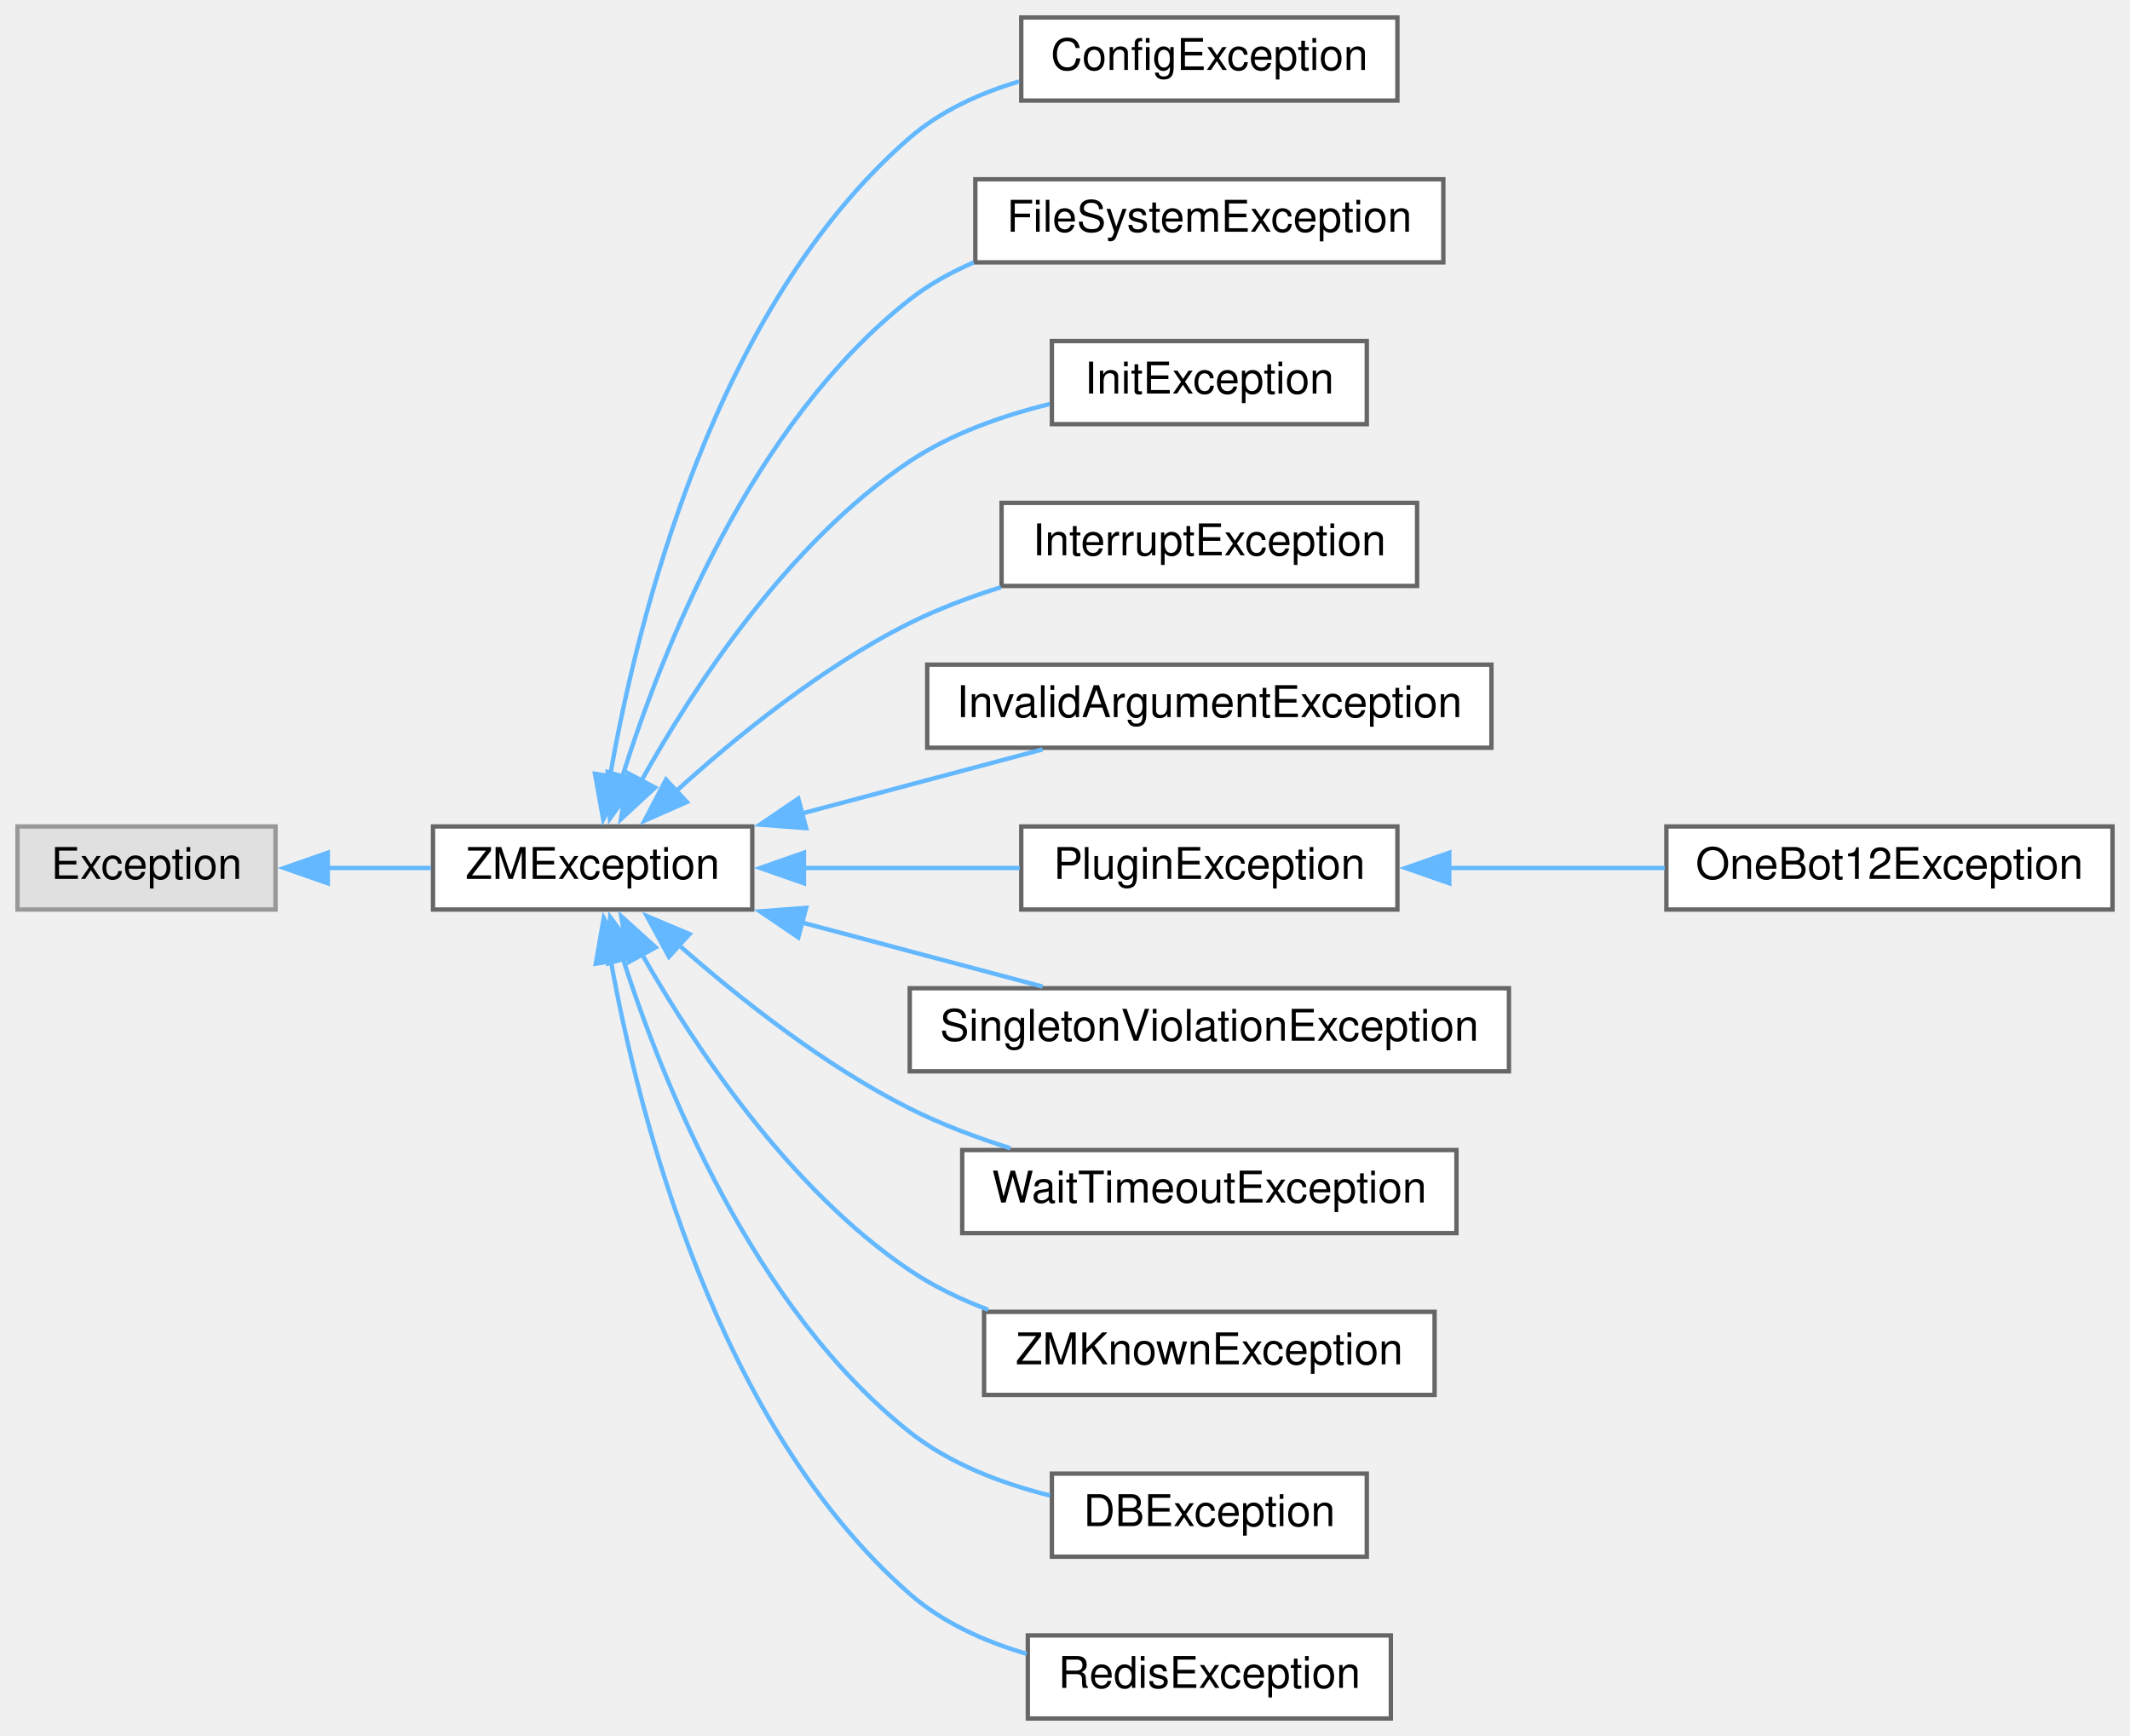
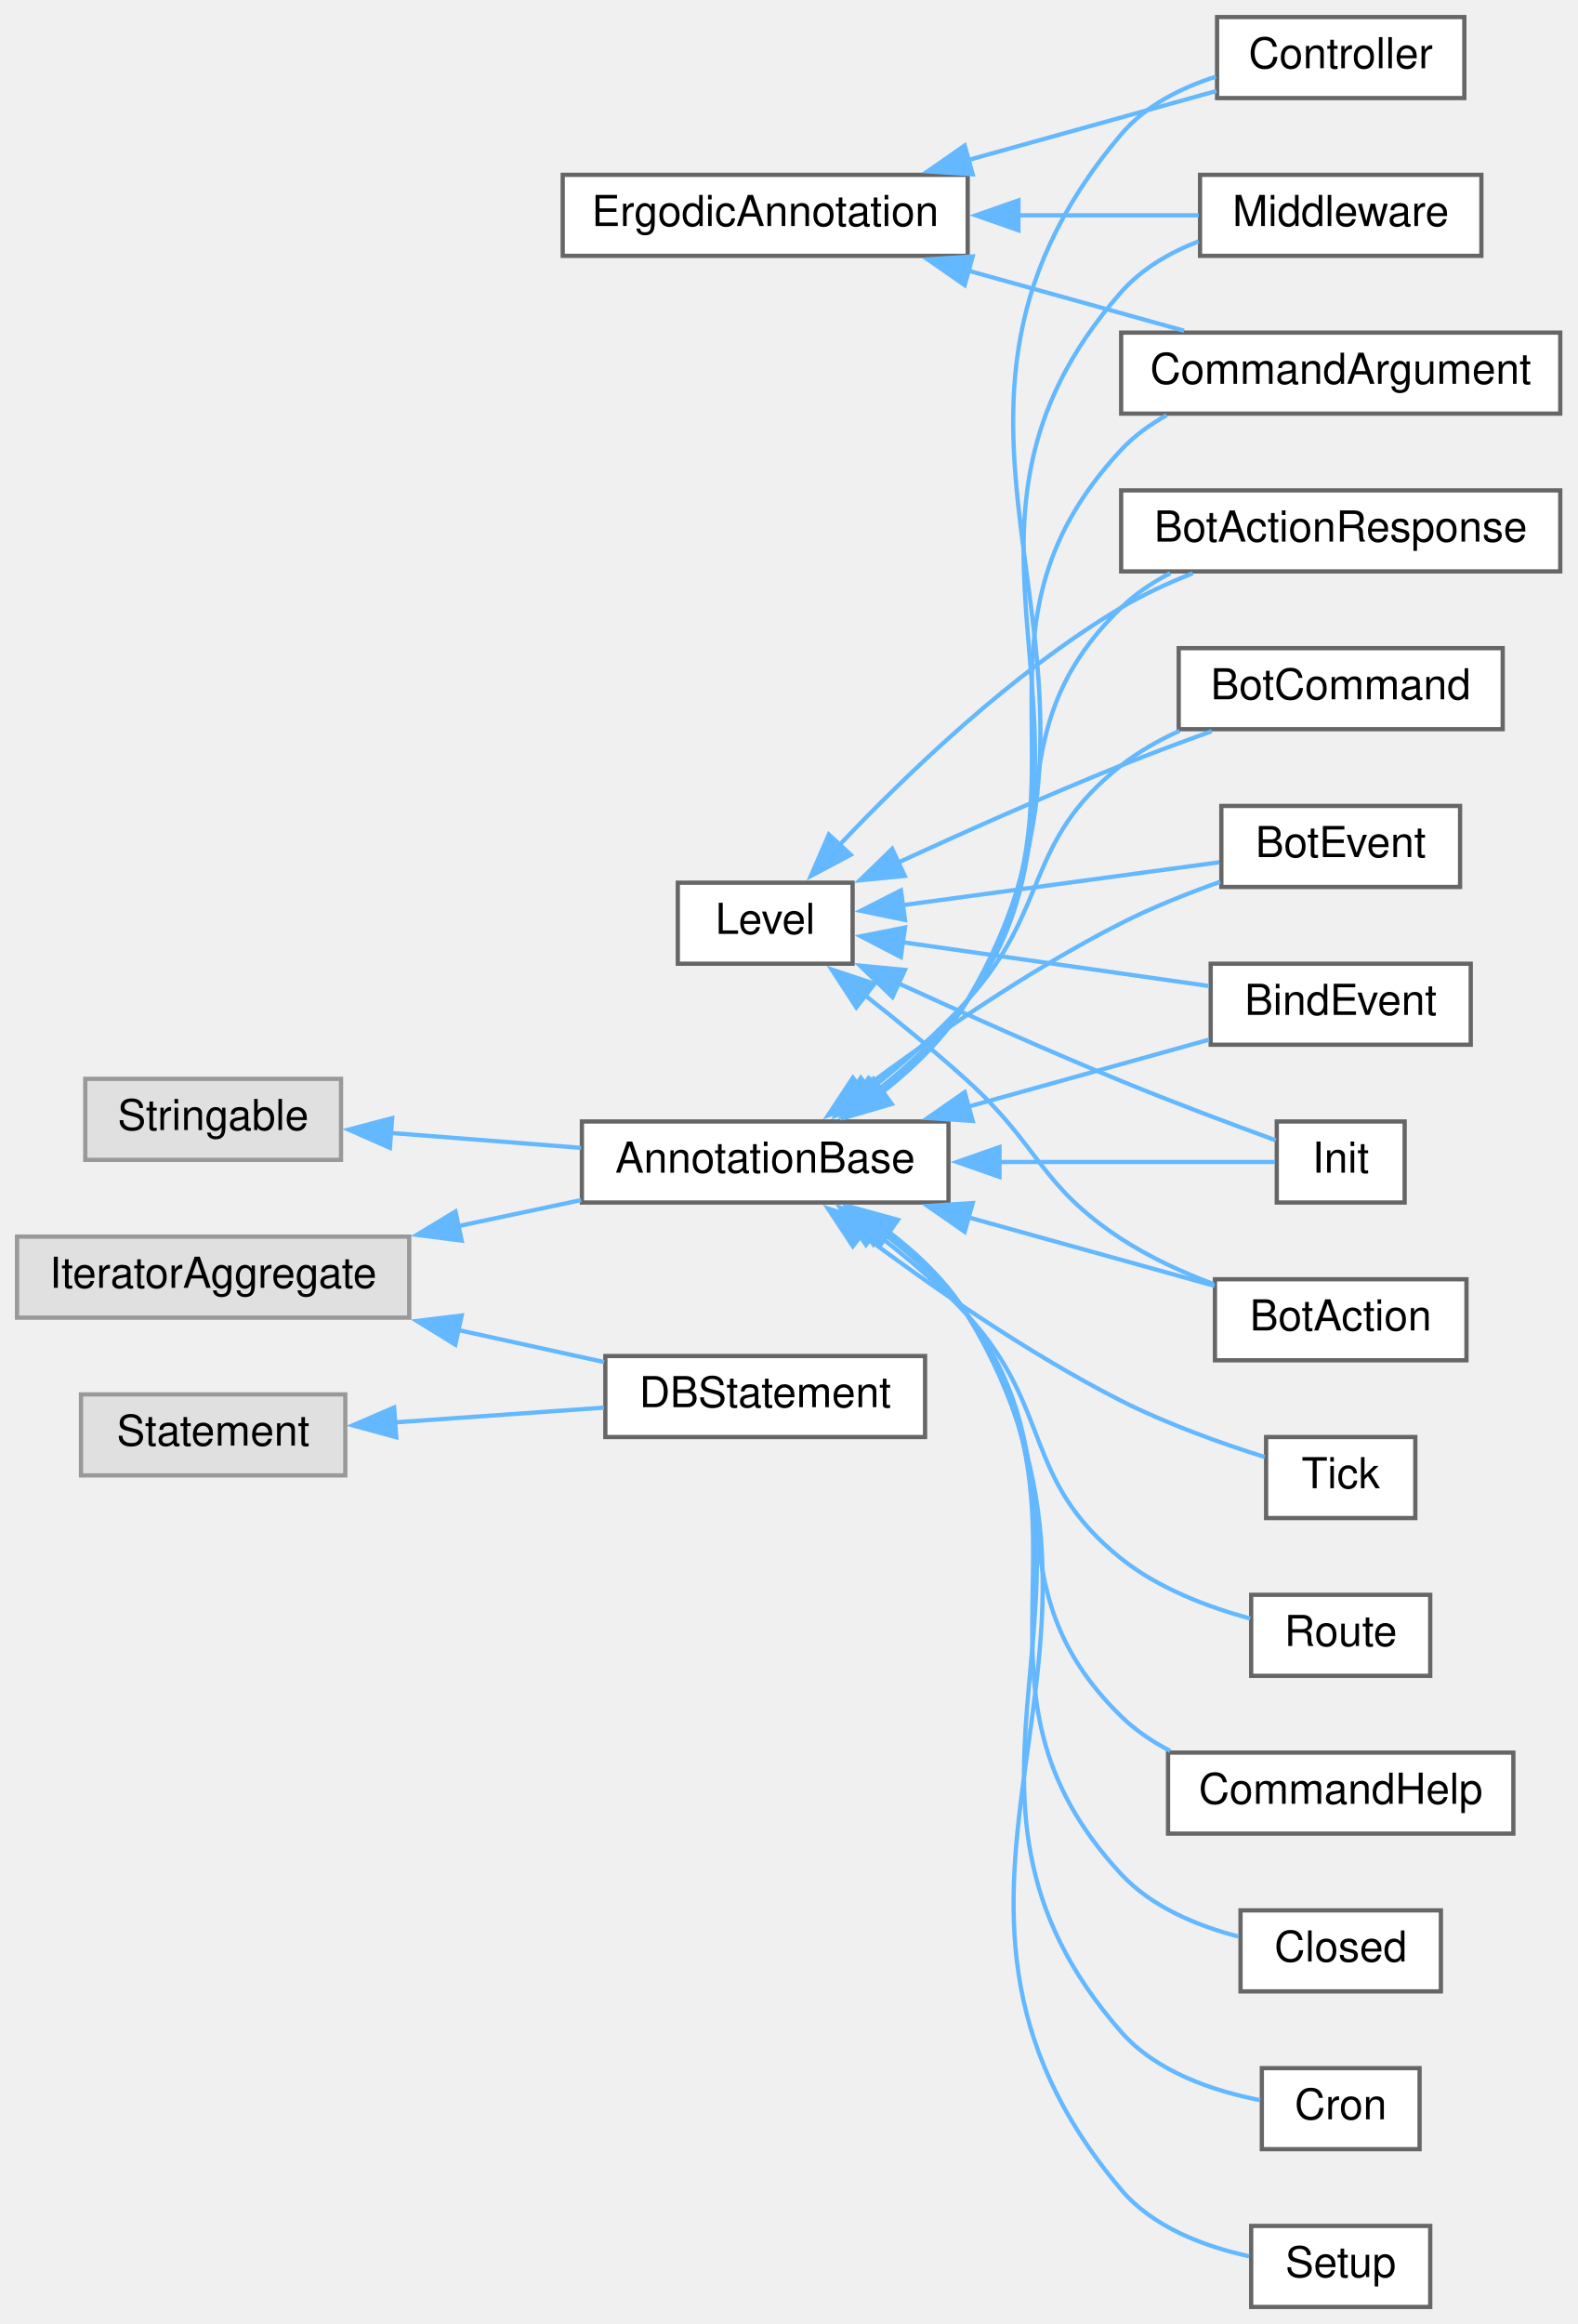
- <svg xmlns="http://www.w3.org/2000/svg" xmlns:xlink="http://www.w3.org/1999/xlink" width="487pt" height="397pt" viewBox="0.00 0.00 487.00 397.00">
-   <g id="graph0" class="graph" transform="scale(1 1) rotate(0) translate(4 393)">
+ <svg xmlns="http://www.w3.org/2000/svg" xmlns:xlink="http://www.w3.org/1999/xlink" width="370pt" height="545pt" viewBox="0.00 0.00 370.00 545.00">
+   <g id="graph0" class="graph" transform="scale(1 1) rotate(0) translate(4 541)">
    <g id="node1" class="node">
      <g id="a_node1">
-         <a xlink:title=" ">
-           <polygon fill="#e0e0e0" stroke="#999999" points="59,-204 0,-204 0,-185 59,-185 59,-204" />
-           <text text-anchor="middle" x="29.5" y="-192" font-family="Helvetica,sans-Serif" font-size="10.00">Exception</text>
+         <a xlink:href="interface_z_m_1_1_annotation_1_1_interfaces_1_1_ergodic_annotation.html" target="_top" xlink:title=" ">
+           <polygon fill="white" stroke="#666666" points="223,-500 128,-500 128,-481 223,-481 223,-500" />
+           <text text-anchor="middle" x="175.5" y="-488" font-family="Helvetica,sans-Serif" font-size="10.00">ErgodicAnnotation</text>
        </a>
      </g>
    </g>
    <g id="node2" class="node">
      <g id="a_node2">
-         <a xlink:href="class_z_m_1_1_exception_1_1_z_m_exception.html" target="_top" xlink:title=" ">
-           <polygon fill="white" stroke="#666666" points="168,-204 95,-204 95,-185 168,-185 168,-204" />
-           <text text-anchor="middle" x="131.5" y="-192" font-family="Helvetica,sans-Serif" font-size="10.00">ZMException</text>
+         <a xlink:href="class_z_m_1_1_annotation_1_1_http_1_1_controller.html" target="_top" xlink:title=" ">
+           <polygon fill="white" stroke="#666666" points="339.5,-537 281.5,-537 281.5,-518 339.5,-518 339.5,-537" />
+           <text text-anchor="middle" x="310.5" y="-525" font-family="Helvetica,sans-Serif" font-size="10.00">Controller</text>
        </a>
      </g>
    </g>
    <g id="edge1" class="edge">
-       <path fill="none" stroke="#63b8ff" d="M70.93,-194.5C78.74,-194.5 86.87,-194.5 94.53,-194.5" />
-       <polygon fill="#63b8ff" stroke="#63b8ff" points="70.94,-191 60.94,-194.5 70.94,-198 70.94,-191" />
+       <path fill="none" stroke="#63b8ff" d="M223.22,-503.5C242.62,-508.89 264.48,-514.98 281.35,-519.67" />
+       <polygon fill="#63b8ff" stroke="#63b8ff" points="224.17,-500.13 213.6,-500.82 222.3,-506.87 224.17,-500.13" />
    </g>
    <g id="node3" class="node">
      <g id="a_node3">
-         <a xlink:href="class_z_m_1_1_exception_1_1_config_exception.html" target="_top" xlink:title=" ">
-           <polygon fill="white" stroke="#666666" points="315.5,-389 229.5,-389 229.5,-370 315.5,-370 315.5,-389" />
-           <text text-anchor="middle" x="272.5" y="-377" font-family="Helvetica,sans-Serif" font-size="10.00">ConfigException</text>
+         <a xlink:href="class_z_m_1_1_annotation_1_1_middleware_1_1_middleware.html" target="_top" xlink:title=" ">
+           <polygon fill="white" stroke="#666666" points="343.5,-500 277.5,-500 277.5,-481 343.5,-481 343.5,-500" />
+           <text text-anchor="middle" x="310.5" y="-488" font-family="Helvetica,sans-Serif" font-size="10.00">Middleware</text>
        </a>
      </g>
    </g>
    <g id="edge2" class="edge">
-       <path fill="none" stroke="#63b8ff" d="M135.47,-215.42C141.64,-250.88 159.19,-322.71 204,-361.5 211.06,-367.61 219.98,-371.68 229,-374.37" />
-       <polygon fill="#63b8ff" stroke="#63b8ff" points="138.94,-214.95 133.92,-205.62 132.03,-216.05 138.94,-214.95" />
+       <path fill="none" stroke="#63b8ff" d="M234.88,-490.5C249.4,-490.5 264.46,-490.5 277.2,-490.5" />
+       <polygon fill="#63b8ff" stroke="#63b8ff" points="234.9,-487 224.9,-490.5 234.9,-494 234.9,-487" />
    </g>
    <g id="node4" class="node">
      <g id="a_node4">
-         <a xlink:href="class_z_m_1_1_exception_1_1_file_system_exception.html" target="_top" xlink:title=" ">
-           <polygon fill="white" stroke="#666666" points="326,-352 219,-352 219,-333 326,-333 326,-352" />
-           <text text-anchor="middle" x="272.5" y="-340" font-family="Helvetica,sans-Serif" font-size="10.00">FileSystemException</text>
+         <a xlink:href="class_z_m_1_1_annotation_1_1_one_bot_1_1_command_argument.html" target="_top" xlink:title=" ">
+           <polygon fill="white" stroke="#666666" points="362,-463 259,-463 259,-444 362,-444 362,-463" />
+           <text text-anchor="middle" x="310.5" y="-451" font-family="Helvetica,sans-Serif" font-size="10.00">CommandArgument</text>
        </a>
      </g>
    </g>
    <g id="edge3" class="edge">
-       <path fill="none" stroke="#63b8ff" d="M138.24,-215.24C147.32,-244.13 167.8,-296.16 204,-324.5 208.39,-327.94 213.39,-330.72 218.62,-332.98" />
-       <polygon fill="#63b8ff" stroke="#63b8ff" points="141.65,-214.45 135.46,-205.85 134.94,-216.44 141.65,-214.45" />
+       <path fill="none" stroke="#63b8ff" d="M222.8,-477.62C239.51,-472.97 258.09,-467.8 273.76,-463.44" />
+       <polygon fill="#63b8ff" stroke="#63b8ff" points="222.3,-474.13 213.6,-480.18 224.17,-480.87 222.3,-474.13" />
    </g>
    <g id="node5" class="node">
      <g id="a_node5">
-         <a xlink:href="class_z_m_1_1_exception_1_1_init_exception.html" target="_top" xlink:title=" ">
-           <polygon fill="white" stroke="#666666" points="308.5,-315 236.5,-315 236.5,-296 308.5,-296 308.5,-315" />
-           <text text-anchor="middle" x="272.5" y="-303" font-family="Helvetica,sans-Serif" font-size="10.00">InitException</text>
-         </a>
-       </g>
-     </g>
-     <g id="edge4" class="edge">
-       <path fill="none" stroke="#63b8ff" d="M142.54,-214.26C154.37,-235.53 176.01,-268.84 204,-287.5 213.49,-293.82 225.11,-297.93 236.02,-300.6" />
-       <polygon fill="#63b8ff" stroke="#63b8ff" points="145.77,-212.88 137.98,-205.7 139.59,-216.17 145.77,-212.88" />
+         <a xlink:title=" ">
+           <polygon fill="#e0e0e0" stroke="#999999" points="92,-251 0,-251 0,-232 92,-232 92,-251" />
+           <text text-anchor="middle" x="46" y="-239" font-family="Helvetica,sans-Serif" font-size="10.00">IteratorAggregate</text>
+         </a>
+       </g>
    </g>
    <g id="node6" class="node">
      <g id="a_node6">
-         <a xlink:href="class_z_m_1_1_exception_1_1_interrupt_exception.html" target="_top" xlink:title=" ">
-           <polygon fill="white" stroke="#666666" points="320,-278 225,-278 225,-259 320,-259 320,-278" />
-           <text text-anchor="middle" x="272.5" y="-266" font-family="Helvetica,sans-Serif" font-size="10.00">InterruptException</text>
-         </a>
-       </g>
-     </g>
-     <g id="edge5" class="edge">
-       <path fill="none" stroke="#63b8ff" d="M150.28,-211.79C163.95,-224.21 183.86,-240.46 204,-250.5 210.51,-253.75 217.68,-256.46 224.84,-258.71" />
-       <polygon fill="#63b8ff" stroke="#63b8ff" points="153.05,-209.59 143.36,-205.32 148.27,-214.71 153.05,-209.59" />
+         <a xlink:href="class_z_m_1_1_annotation_1_1_annotation_base.html" target="_top" xlink:title=" ">
+           <polygon fill="white" stroke="#666666" points="218.5,-278 132.5,-278 132.5,-259 218.5,-259 218.5,-278" />
+           <text text-anchor="middle" x="175.5" y="-266" font-family="Helvetica,sans-Serif" font-size="10.00">AnnotationBase</text>
+         </a>
+       </g>
+     </g>
+     <g id="edge4" class="edge">
+       <path fill="none" stroke="#63b8ff" d="M103.51,-253.47C113.19,-255.52 123.1,-257.61 132.32,-259.57" />
+       <polygon fill="#63b8ff" stroke="#63b8ff" points="104.3,-250.06 93.79,-251.41 102.85,-256.9 104.3,-250.06" />
+     </g>
+     <g id="node19" class="node">
+       <g id="a_node19">
+         <a xlink:href="class_z_m_1_1_store_1_1_database_1_1_d_b_statement.html" target="_top" xlink:title=" ">
+           <polygon fill="white" stroke="#666666" points="213,-223 138,-223 138,-204 213,-204 213,-223" />
+           <text text-anchor="middle" x="175.5" y="-211" font-family="Helvetica,sans-Serif" font-size="10.00">DBStatement</text>
+         </a>
+       </g>
+     </g>
+     <g id="edge20" class="edge">
+       <path fill="none" stroke="#63b8ff" d="M103.33,-229.13C114.99,-226.57 126.99,-223.93 137.73,-221.58" />
+       <polygon fill="#63b8ff" stroke="#63b8ff" points="102.81,-225.66 93.79,-231.22 104.31,-232.5 102.81,-225.66" />
+     </g>
+     <g id="edge11" class="edge">
+       <path fill="none" stroke="#63b8ff" d="M202.88,-284.77C210.48,-290.7 218.05,-298.06 223,-306.5 269.37,-385.53 199.83,-439.53 259,-509.5 264.65,-516.18 272.96,-520.38 281.21,-523.02" />
+       <polygon fill="#63b8ff" stroke="#63b8ff" points="205.16,-282.1 194.99,-279.13 201.09,-287.8 205.16,-282.1" />
+     </g>
+     <g id="edge13" class="edge">
+       <path fill="none" stroke="#63b8ff" d="M202.93,-285.08C210.44,-290.99 217.95,-298.25 223,-306.5 262.43,-370.87 209.17,-415.79 259,-472.5 263.79,-477.95 270.35,-481.75 277.16,-484.4" />
+       <polygon fill="#63b8ff" stroke="#63b8ff" points="204.99,-282.24 194.83,-279.23 200.89,-287.92 204.99,-282.24" />
+     </g>
+     <g id="edge18" class="edge">
+       <path fill="none" stroke="#63b8ff" d="M202.05,-284.8C209.74,-290.8 217.57,-298.19 223,-306.5 255.57,-356.33 218.41,-391.96 259,-435.5 262.05,-438.77 265.73,-441.44 269.69,-443.63" />
+       <polygon fill="#63b8ff" stroke="#63b8ff" points="204.29,-282.1 194.14,-279.08 200.19,-287.78 204.29,-282.1" />
    </g>
    <g id="node7" class="node">
      <g id="a_node7">
-         <a xlink:href="class_z_m_1_1_exception_1_1_invalid_argument_exception.html" target="_top" xlink:title=" ">
-           <polygon fill="white" stroke="#666666" points="337,-241 208,-241 208,-222 337,-222 337,-241" />
-           <text text-anchor="middle" x="272.5" y="-229" font-family="Helvetica,sans-Serif" font-size="10.00">InvalidArgumentException</text>
-         </a>
-       </g>
-     </g>
-     <g id="edge6" class="edge">
-       <path fill="none" stroke="#63b8ff" d="M179.4,-206.98C197.32,-211.75 217.49,-217.12 234.37,-221.62" />
-       <polygon fill="#63b8ff" stroke="#63b8ff" points="180.32,-203.61 169.76,-204.42 178.52,-210.37 180.32,-203.61" />
+         <a xlink:href="class_z_m_1_1_annotation_1_1_closed.html" target="_top" xlink:title=" ">
+           <polygon fill="white" stroke="#666666" points="334,-93 287,-93 287,-74 334,-74 334,-93" />
+           <text text-anchor="middle" x="310.5" y="-81" font-family="Helvetica,sans-Serif" font-size="10.00">Closed</text>
+         </a>
+       </g>
+     </g>
+     <g id="edge5" class="edge">
+       <path fill="none" stroke="#63b8ff" d="M203.35,-252.35C210.62,-246.85 217.89,-240.13 223,-232.5 256.6,-182.33 217.92,-145.75 259,-101.5 266.16,-93.79 276.83,-89.38 286.53,-86.86" />
+       <polygon fill="#63b8ff" stroke="#63b8ff" points="201.75,-249.2 195.54,-257.78 205.75,-254.95 201.75,-249.2" />
    </g>
    <g id="node8" class="node">
      <g id="a_node8">
-         <a xlink:href="class_z_m_1_1_exception_1_1_plugin_exception.html" target="_top" xlink:title=" ">
-           <polygon fill="white" stroke="#666666" points="315.5,-204 229.5,-204 229.5,-185 315.5,-185 315.5,-204" />
-           <text text-anchor="middle" x="272.5" y="-192" font-family="Helvetica,sans-Serif" font-size="10.00">PluginException</text>
+         <a xlink:href="class_z_m_1_1_annotation_1_1_framework_1_1_bind_event.html" target="_top" xlink:title=" ">
+           <polygon fill="white" stroke="#666666" points="341,-315 280,-315 280,-296 341,-296 341,-315" />
+           <text text-anchor="middle" x="310.5" y="-303" font-family="Helvetica,sans-Serif" font-size="10.00">BindEvent</text>
+         </a>
+       </g>
+     </g>
+     <g id="edge6" class="edge">
+       <path fill="none" stroke="#63b8ff" d="M223.16,-281.48C241.91,-286.7 262.98,-292.56 279.61,-297.19" />
+       <polygon fill="#63b8ff" stroke="#63b8ff" points="224.17,-278.13 213.6,-278.82 222.3,-284.87 224.17,-278.13" />
+     </g>
+     <g id="node9" class="node">
+       <g id="a_node9">
+         <a xlink:href="class_z_m_1_1_annotation_1_1_framework_1_1_cron.html" target="_top" xlink:title=" ">
+           <polygon fill="white" stroke="#666666" points="329,-56 292,-56 292,-37 329,-37 329,-56" />
+           <text text-anchor="middle" x="310.5" y="-44" font-family="Helvetica,sans-Serif" font-size="10.00">Cron</text>
        </a>
      </g>
    </g>
    <g id="edge7" class="edge">
-       <path fill="none" stroke="#63b8ff" d="M179.61,-194.5C195.66,-194.5 213.5,-194.5 229.15,-194.5" />
-       <polygon fill="#63b8ff" stroke="#63b8ff" points="179.81,-191 169.81,-194.5 179.81,-198 179.81,-191" />
+       <path fill="none" stroke="#63b8ff" d="M203.97,-252.27C211.13,-246.82 218.18,-240.16 223,-232.5 263.66,-167.86 208.66,-121.92 259,-64.5 267.22,-55.12 280.67,-50.63 291.63,-48.48" />
+       <polygon fill="#63b8ff" stroke="#63b8ff" points="202.46,-249.06 196.24,-257.64 206.45,-254.81 202.46,-249.06" />
    </g>
    <g id="node10" class="node">
      <g id="a_node10">
-         <a xlink:href="class_z_m_1_1_exception_1_1_singleton_violation_exception.html" target="_top" xlink:title=" ">
-           <polygon fill="white" stroke="#666666" points="341,-167 204,-167 204,-148 341,-148 341,-167" />
-           <text text-anchor="middle" x="272.5" y="-155" font-family="Helvetica,sans-Serif" font-size="10.00">SingletonViolationException</text>
-         </a>
-       </g>
-     </g>
-     <g id="edge9" class="edge">
-       <path fill="none" stroke="#63b8ff" d="M179.4,-182.02C197.32,-177.25 217.49,-171.88 234.37,-167.38" />
-       <polygon fill="#63b8ff" stroke="#63b8ff" points="178.52,-178.63 169.76,-184.58 180.32,-185.39 178.52,-178.63" />
+         <a xlink:href="class_z_m_1_1_annotation_1_1_framework_1_1_init.html" target="_top" xlink:title=" ">
+           <polygon fill="white" stroke="#666666" points="325.5,-278 295.5,-278 295.5,-259 325.5,-259 325.5,-278" />
+           <text text-anchor="middle" x="310.5" y="-266" font-family="Helvetica,sans-Serif" font-size="10.00">Init</text>
+         </a>
+       </g>
+     </g>
+     <g id="edge8" class="edge">
+       <path fill="none" stroke="#63b8ff" d="M230.27,-268.5C253.8,-268.5 279.53,-268.5 295.1,-268.5" />
+       <polygon fill="#63b8ff" stroke="#63b8ff" points="230.46,-265 220.46,-268.5 230.46,-272 230.46,-265" />
    </g>
    <g id="node11" class="node">
      <g id="a_node11">
-         <a xlink:href="class_z_m_1_1_exception_1_1_wait_timeout_exception.html" target="_top" xlink:title=" ">
-           <polygon fill="white" stroke="#666666" points="329,-130 216,-130 216,-111 329,-111 329,-130" />
-           <text text-anchor="middle" x="272.5" y="-118" font-family="Helvetica,sans-Serif" font-size="10.00">WaitTimeoutException</text>
-         </a>
-       </g>
-     </g>
-     <g id="edge10" class="edge">
-       <path fill="none" stroke="#63b8ff" d="M151.24,-176.85C164.93,-164.8 184.44,-149.31 204,-139.5 211.18,-135.9 219.15,-132.89 227.01,-130.41" />
-       <polygon fill="#63b8ff" stroke="#63b8ff" points="148.95,-174.2 143.89,-183.51 153.65,-179.39 148.95,-174.2" />
+         <a xlink:href="class_z_m_1_1_annotation_1_1_framework_1_1_setup.html" target="_top" xlink:title=" ">
+           <polygon fill="white" stroke="#666666" points="331.5,-19 289.5,-19 289.5,0 331.5,0 331.5,-19" />
+           <text text-anchor="middle" x="310.5" y="-7" font-family="Helvetica,sans-Serif" font-size="10.00">Setup</text>
+         </a>
+       </g>
+     </g>
+     <g id="edge9" class="edge">
+       <path fill="none" stroke="#63b8ff" d="M204.15,-252.39C211.32,-246.94 218.33,-240.24 223,-232.5 270.79,-153.3 199.33,-98.19 259,-27.5 266.45,-18.68 278.53,-14.18 289.01,-11.89" />
+       <polygon fill="#63b8ff" stroke="#63b8ff" points="202.64,-249.18 196.4,-257.74 206.62,-254.94 202.64,-249.18" />
    </g>
    <g id="node12" class="node">
      <g id="a_node12">
-         <a xlink:href="class_z_m_1_1_exception_1_1_z_m_known_exception.html" target="_top" xlink:title=" ">
-           <polygon fill="white" stroke="#666666" points="324,-93 221,-93 221,-74 324,-74 324,-93" />
-           <text text-anchor="middle" x="272.5" y="-81" font-family="Helvetica,sans-Serif" font-size="10.00">ZMKnownException</text>
-         </a>
-       </g>
-     </g>
-     <g id="edge11" class="edge">
-       <path fill="none" stroke="#63b8ff" d="M142.8,-174.74C154.76,-153.74 176.4,-121.07 204,-102.5 209.45,-98.83 215.61,-95.86 221.93,-93.47" />
-       <polygon fill="#63b8ff" stroke="#63b8ff" points="139.77,-173 138.05,-183.45 145.91,-176.35 139.77,-173" />
+         <a xlink:href="class_z_m_1_1_annotation_1_1_framework_1_1_tick.html" target="_top" xlink:title=" ">
+           <polygon fill="white" stroke="#666666" points="328,-204 293,-204 293,-185 328,-185 328,-204" />
+           <text text-anchor="middle" x="310.5" y="-192" font-family="Helvetica,sans-Serif" font-size="10.00">Tick</text>
+         </a>
+       </g>
+     </g>
+     <g id="edge10" class="edge">
+       <path fill="none" stroke="#63b8ff" d="M198.1,-251.59C214.22,-239.54 237.14,-223.59 259,-212.5 269.79,-207.03 282.65,-202.47 292.68,-199.31" />
+       <polygon fill="#63b8ff" stroke="#63b8ff" points="196.06,-248.75 190.22,-257.59 200.3,-254.32 196.06,-248.75" />
    </g>
    <g id="node13" class="node">
      <g id="a_node13">
-         <a xlink:href="class_z_m_1_1_store_1_1_database_1_1_d_b_exception.html" target="_top" xlink:title=" ">
-           <polygon fill="white" stroke="#666666" points="308.5,-56 236.5,-56 236.5,-37 308.5,-37 308.5,-56" />
-           <text text-anchor="middle" x="272.5" y="-44" font-family="Helvetica,sans-Serif" font-size="10.00">DBException</text>
+         <a xlink:href="class_z_m_1_1_annotation_1_1_http_1_1_route.html" target="_top" xlink:title=" ">
+           <polygon fill="white" stroke="#666666" points="331.5,-167 289.5,-167 289.5,-148 331.5,-148 331.5,-167" />
+           <text text-anchor="middle" x="310.5" y="-155" font-family="Helvetica,sans-Serif" font-size="10.00">Route</text>
        </a>
      </g>
    </g>
    <g id="edge12" class="edge">
-       <path fill="none" stroke="#63b8ff" d="M138.34,-173.99C147.54,-145.39 168.16,-93.87 204,-65.5 213.16,-58.25 224.95,-53.76 236.1,-50.99" />
-       <polygon fill="#63b8ff" stroke="#63b8ff" points="135.08,-172.67 135.52,-183.26 141.78,-174.71 135.08,-172.67" />
+       <path fill="none" stroke="#63b8ff" d="M200.99,-252.07C208.52,-246.37 216.53,-239.62 223,-232.5 243.15,-210.33 235.61,-194.22 259,-175.5 267.72,-168.52 279.36,-164.13 289.27,-161.43" />
+       <polygon fill="#63b8ff" stroke="#63b8ff" points="199.14,-249.09 193.07,-257.78 203.23,-254.77 199.14,-249.09" />
    </g>
    <g id="node14" class="node">
      <g id="a_node14">
-         <a xlink:href="class_z_m_1_1_store_1_1_k_v_1_1_redis_1_1_redis_exception.html" target="_top" xlink:title=" ">
-           <polygon fill="white" stroke="#666666" points="314,-19 231,-19 231,0 314,0 314,-19" />
-           <text text-anchor="middle" x="272.5" y="-7" font-family="Helvetica,sans-Serif" font-size="10.00">RedisException</text>
-         </a>
-       </g>
-     </g>
-     <g id="edge13" class="edge">
-       <path fill="none" stroke="#63b8ff" d="M135.66,-173.27C142.05,-137.94 159.85,-67.16 204,-28.5 211.51,-21.92 221.13,-17.61 230.75,-14.79" />
-       <polygon fill="#63b8ff" stroke="#63b8ff" points="132.22,-172.62 134.04,-183.06 139.12,-173.76 132.22,-172.62" />
-     </g>
-     <g id="node9" class="node">
-       <g id="a_node9">
-         <a xlink:href="class_z_m_1_1_exception_1_1_one_bot12_exception.html" target="_top" xlink:title=" ">
-           <polygon fill="white" stroke="#666666" points="479,-204 377,-204 377,-185 479,-185 479,-204" />
-           <text text-anchor="middle" x="428" y="-192" font-family="Helvetica,sans-Serif" font-size="10.00">OneBot12Exception</text>
-         </a>
-       </g>
-     </g>
-     <g id="edge8" class="edge">
-       <path fill="none" stroke="#63b8ff" d="M327.23,-194.5C343.27,-194.5 360.79,-194.5 376.62,-194.5" />
-       <polygon fill="#63b8ff" stroke="#63b8ff" points="327.36,-191 317.36,-194.5 327.36,-198 327.36,-191" />
+         <a xlink:href="class_z_m_1_1_annotation_1_1_one_bot_1_1_bot_action.html" target="_top" xlink:title=" ">
+           <polygon fill="white" stroke="#666666" points="340,-241 281,-241 281,-222 340,-222 340,-241" />
+           <text text-anchor="middle" x="310.5" y="-229" font-family="Helvetica,sans-Serif" font-size="10.00">BotAction</text>
+         </a>
+       </g>
+     </g>
+     <g id="edge14" class="edge">
+       <path fill="none" stroke="#63b8ff" d="M223.14,-255.53C242.39,-250.17 264.09,-244.13 280.92,-239.45" />
+       <polygon fill="#63b8ff" stroke="#63b8ff" points="222.3,-252.13 213.6,-258.18 224.17,-258.87 222.3,-252.13" />
+     </g>
+     <g id="node15" class="node">
+       <g id="a_node15">
+         <a xlink:href="class_z_m_1_1_annotation_1_1_one_bot_1_1_bot_action_response.html" target="_top" xlink:title=" ">
+           <polygon fill="white" stroke="#666666" points="362,-426 259,-426 259,-407 362,-407 362,-426" />
+           <text text-anchor="middle" x="310.5" y="-414" font-family="Helvetica,sans-Serif" font-size="10.00">BotActionResponse</text>
+         </a>
+       </g>
+     </g>
+     <g id="edge15" class="edge">
+       <path fill="none" stroke="#63b8ff" d="M201.56,-285.13C209.22,-291.15 217.15,-298.47 223,-306.5 248.84,-342 227.48,-367.93 259,-398.5 262.34,-401.74 266.3,-404.4 270.52,-406.59" />
+       <polygon fill="#63b8ff" stroke="#63b8ff" points="203.86,-282.48 193.73,-279.37 199.71,-288.12 203.86,-282.48" />
+     </g>
+     <g id="node16" class="node">
+       <g id="a_node16">
+         <a xlink:href="class_z_m_1_1_annotation_1_1_one_bot_1_1_bot_command.html" target="_top" xlink:title=" ">
+           <polygon fill="white" stroke="#666666" points="348.5,-389 272.5,-389 272.5,-370 348.5,-370 348.5,-389" />
+           <text text-anchor="middle" x="310.5" y="-377" font-family="Helvetica,sans-Serif" font-size="10.00">BotCommand</text>
+         </a>
+       </g>
+     </g>
+     <g id="edge16" class="edge">
+       <path fill="none" stroke="#63b8ff" d="M199.94,-285.36C207.73,-291.54 216.16,-298.9 223,-306.5 242.54,-328.22 236.04,-343.43 259,-361.5 263.1,-364.72 267.82,-367.4 272.69,-369.61" />
+       <polygon fill="#63b8ff" stroke="#63b8ff" points="202.17,-282.66 192.1,-279.38 197.93,-288.23 202.17,-282.66" />
+     </g>
+     <g id="node17" class="node">
+       <g id="a_node17">
+         <a xlink:href="class_z_m_1_1_annotation_1_1_one_bot_1_1_bot_event.html" target="_top" xlink:title=" ">
+           <polygon fill="white" stroke="#666666" points="338.5,-352 282.5,-352 282.5,-333 338.5,-333 338.5,-352" />
+           <text text-anchor="middle" x="310.5" y="-340" font-family="Helvetica,sans-Serif" font-size="10.00">BotEvent</text>
+         </a>
+       </g>
+     </g>
+     <g id="edge17" class="edge">
+       <path fill="none" stroke="#63b8ff" d="M198.1,-285.41C214.22,-297.46 237.14,-313.41 259,-324.5 266.3,-328.2 274.55,-331.49 282.24,-334.21" />
+       <polygon fill="#63b8ff" stroke="#63b8ff" points="200.3,-282.68 190.22,-279.41 196.06,-288.25 200.3,-282.68" />
+     </g>
+     <g id="node18" class="node">
+       <g id="a_node18">
+         <a xlink:href="class_z_m_1_1_annotation_1_1_one_bot_1_1_command_help.html" target="_top" xlink:title=" ">
+           <polygon fill="white" stroke="#666666" points="351,-130 270,-130 270,-111 351,-111 351,-130" />
+           <text text-anchor="middle" x="310.5" y="-118" font-family="Helvetica,sans-Serif" font-size="10.00">CommandHelp</text>
+         </a>
+       </g>
+     </g>
+     <g id="edge19" class="edge">
+       <path fill="none" stroke="#63b8ff" d="M202.55,-252.28C209.92,-246.72 217.44,-239.99 223,-232.5 249.68,-196.59 227,-169.76 259,-138.5 262.33,-135.25 266.28,-132.58 270.49,-130.39" />
+       <polygon fill="#63b8ff" stroke="#63b8ff" points="200.87,-249.19 194.69,-257.8 204.89,-254.92 200.87,-249.19" />
+     </g>
+     <g id="node20" class="node">
+       <g id="a_node20">
+         <a xlink:href="interface_z_m_1_1_annotation_1_1_interfaces_1_1_level.html" target="_top" xlink:title=" ">
+           <polygon fill="white" stroke="#666666" points="196,-334 155,-334 155,-315 196,-315 196,-334" />
+           <text text-anchor="middle" x="175.5" y="-322" font-family="Helvetica,sans-Serif" font-size="10.00">Level</text>
+         </a>
+       </g>
+     </g>
+     <g id="edge21" class="edge">
+       <path fill="none" stroke="#63b8ff" d="M207.65,-320.05C229.36,-316.95 258.15,-312.84 279.58,-309.77" />
+       <polygon fill="#63b8ff" stroke="#63b8ff" points="207.31,-316.56 197.91,-321.44 208.3,-323.49 207.31,-316.56" />
+     </g>
+     <g id="edge22" class="edge">
+       <path fill="none" stroke="#63b8ff" d="M206.45,-310.53C222.03,-303.4 241.43,-294.74 259,-287.5 271.13,-282.51 285.09,-277.29 295.26,-273.59" />
+       <polygon fill="#63b8ff" stroke="#63b8ff" points="205.35,-307.19 197.73,-314.55 208.28,-313.54 205.35,-307.19" />
+     </g>
+     <g id="edge23" class="edge">
+       <path fill="none" stroke="#63b8ff" d="M198.85,-307.65C206.66,-301.52 215.39,-294.39 223,-287.5 240.01,-272.1 239.8,-263.06 259,-250.5 265.58,-246.19 273.28,-242.66 280.66,-239.87" />
+       <polygon fill="#63b8ff" stroke="#63b8ff" points="196.87,-304.76 191.09,-313.64 201.15,-310.3 196.87,-304.76" />
+     </g>
+     <g id="edge24" class="edge">
+       <path fill="none" stroke="#63b8ff" d="M192.85,-342.77C208.45,-359.26 233.33,-383.23 259,-398.5 264.2,-401.59 270.01,-404.28 275.8,-406.56" />
+       <polygon fill="#63b8ff" stroke="#63b8ff" points="195.57,-340.55 186.21,-335.58 190.43,-345.3 195.57,-340.55" />
+     </g>
+     <g id="edge25" class="edge">
+       <path fill="none" stroke="#63b8ff" d="M206.4,-338.6C221.96,-345.76 241.37,-354.42 259,-361.5 265.82,-364.24 273.24,-367 280.24,-369.52" />
+       <polygon fill="#63b8ff" stroke="#63b8ff" points="208.23,-335.59 197.69,-334.56 205.29,-341.94 208.23,-335.59" />
+     </g>
+     <g id="edge26" class="edge">
+       <path fill="none" stroke="#63b8ff" d="M207.74,-328.73C230.28,-331.78 260.43,-335.86 282.05,-338.79" />
+       <polygon fill="#63b8ff" stroke="#63b8ff" points="208.29,-325.27 197.91,-327.4 207.35,-332.21 208.29,-325.27" />
+     </g>
+     <g id="node21" class="node">
+       <g id="a_node21">
+         <a xlink:title=" ">
+           <polygon fill="#e0e0e0" stroke="#999999" points="76,-288 16,-288 16,-269 76,-269 76,-288" />
+           <text text-anchor="middle" x="46" y="-276" font-family="Helvetica,sans-Serif" font-size="10.00">Stringable</text>
+         </a>
+       </g>
+     </g>
+     <g id="edge27" class="edge">
+       <path fill="none" stroke="#63b8ff" d="M87.72,-275.31C101.96,-274.19 117.98,-272.93 132.33,-271.81" />
+       <polygon fill="#63b8ff" stroke="#63b8ff" points="87.46,-271.82 77.76,-276.09 88,-278.79 87.46,-271.82" />
+     </g>
+     <g id="node22" class="node">
+       <g id="a_node22">
+         <a xlink:title=" ">
+           <polygon fill="#e0e0e0" stroke="#999999" points="77,-214 15,-214 15,-195 77,-195 77,-214" />
+           <text text-anchor="middle" x="46" y="-202" font-family="Helvetica,sans-Serif" font-size="10.00">Statement</text>
+         </a>
+       </g>
+     </g>
+     <g id="edge28" class="edge">
+       <path fill="none" stroke="#63b8ff" d="M88.34,-207.42C104.23,-208.54 122.24,-209.81 137.68,-210.9" />
+       <polygon fill="#63b8ff" stroke="#63b8ff" points="88.95,-203.95 78.73,-206.74 88.45,-210.93 88.95,-203.95" />
    </g>
  </g>
</svg>
